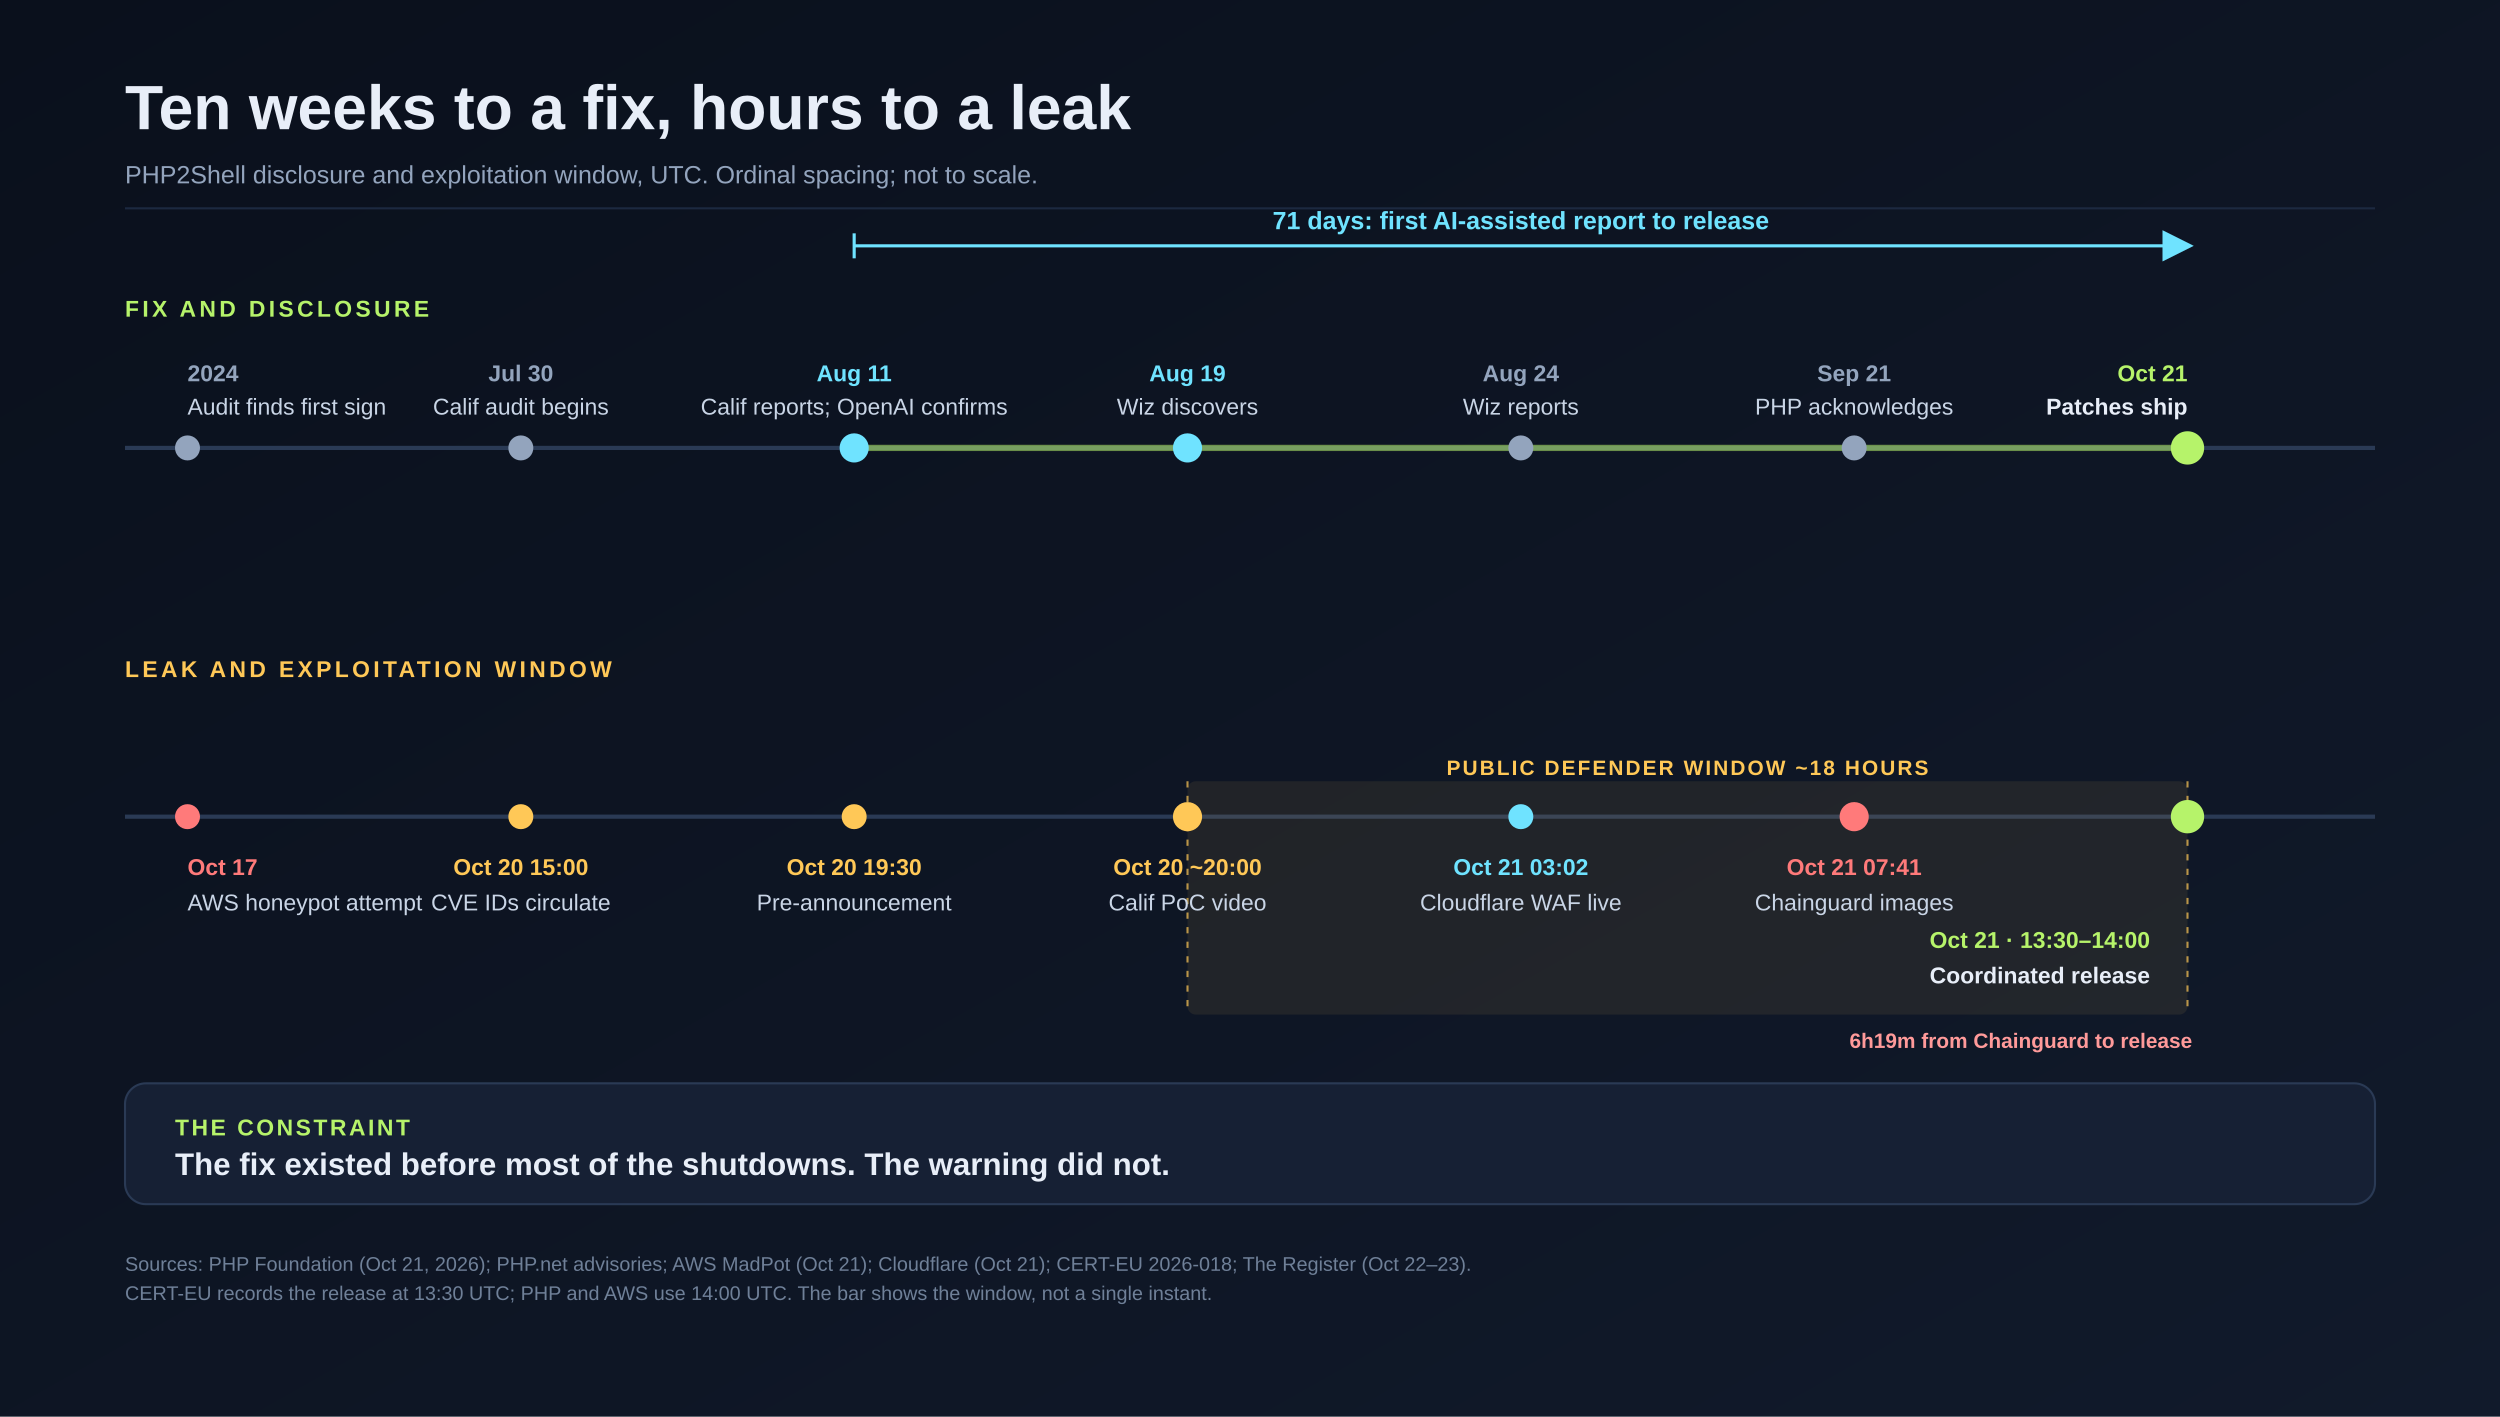
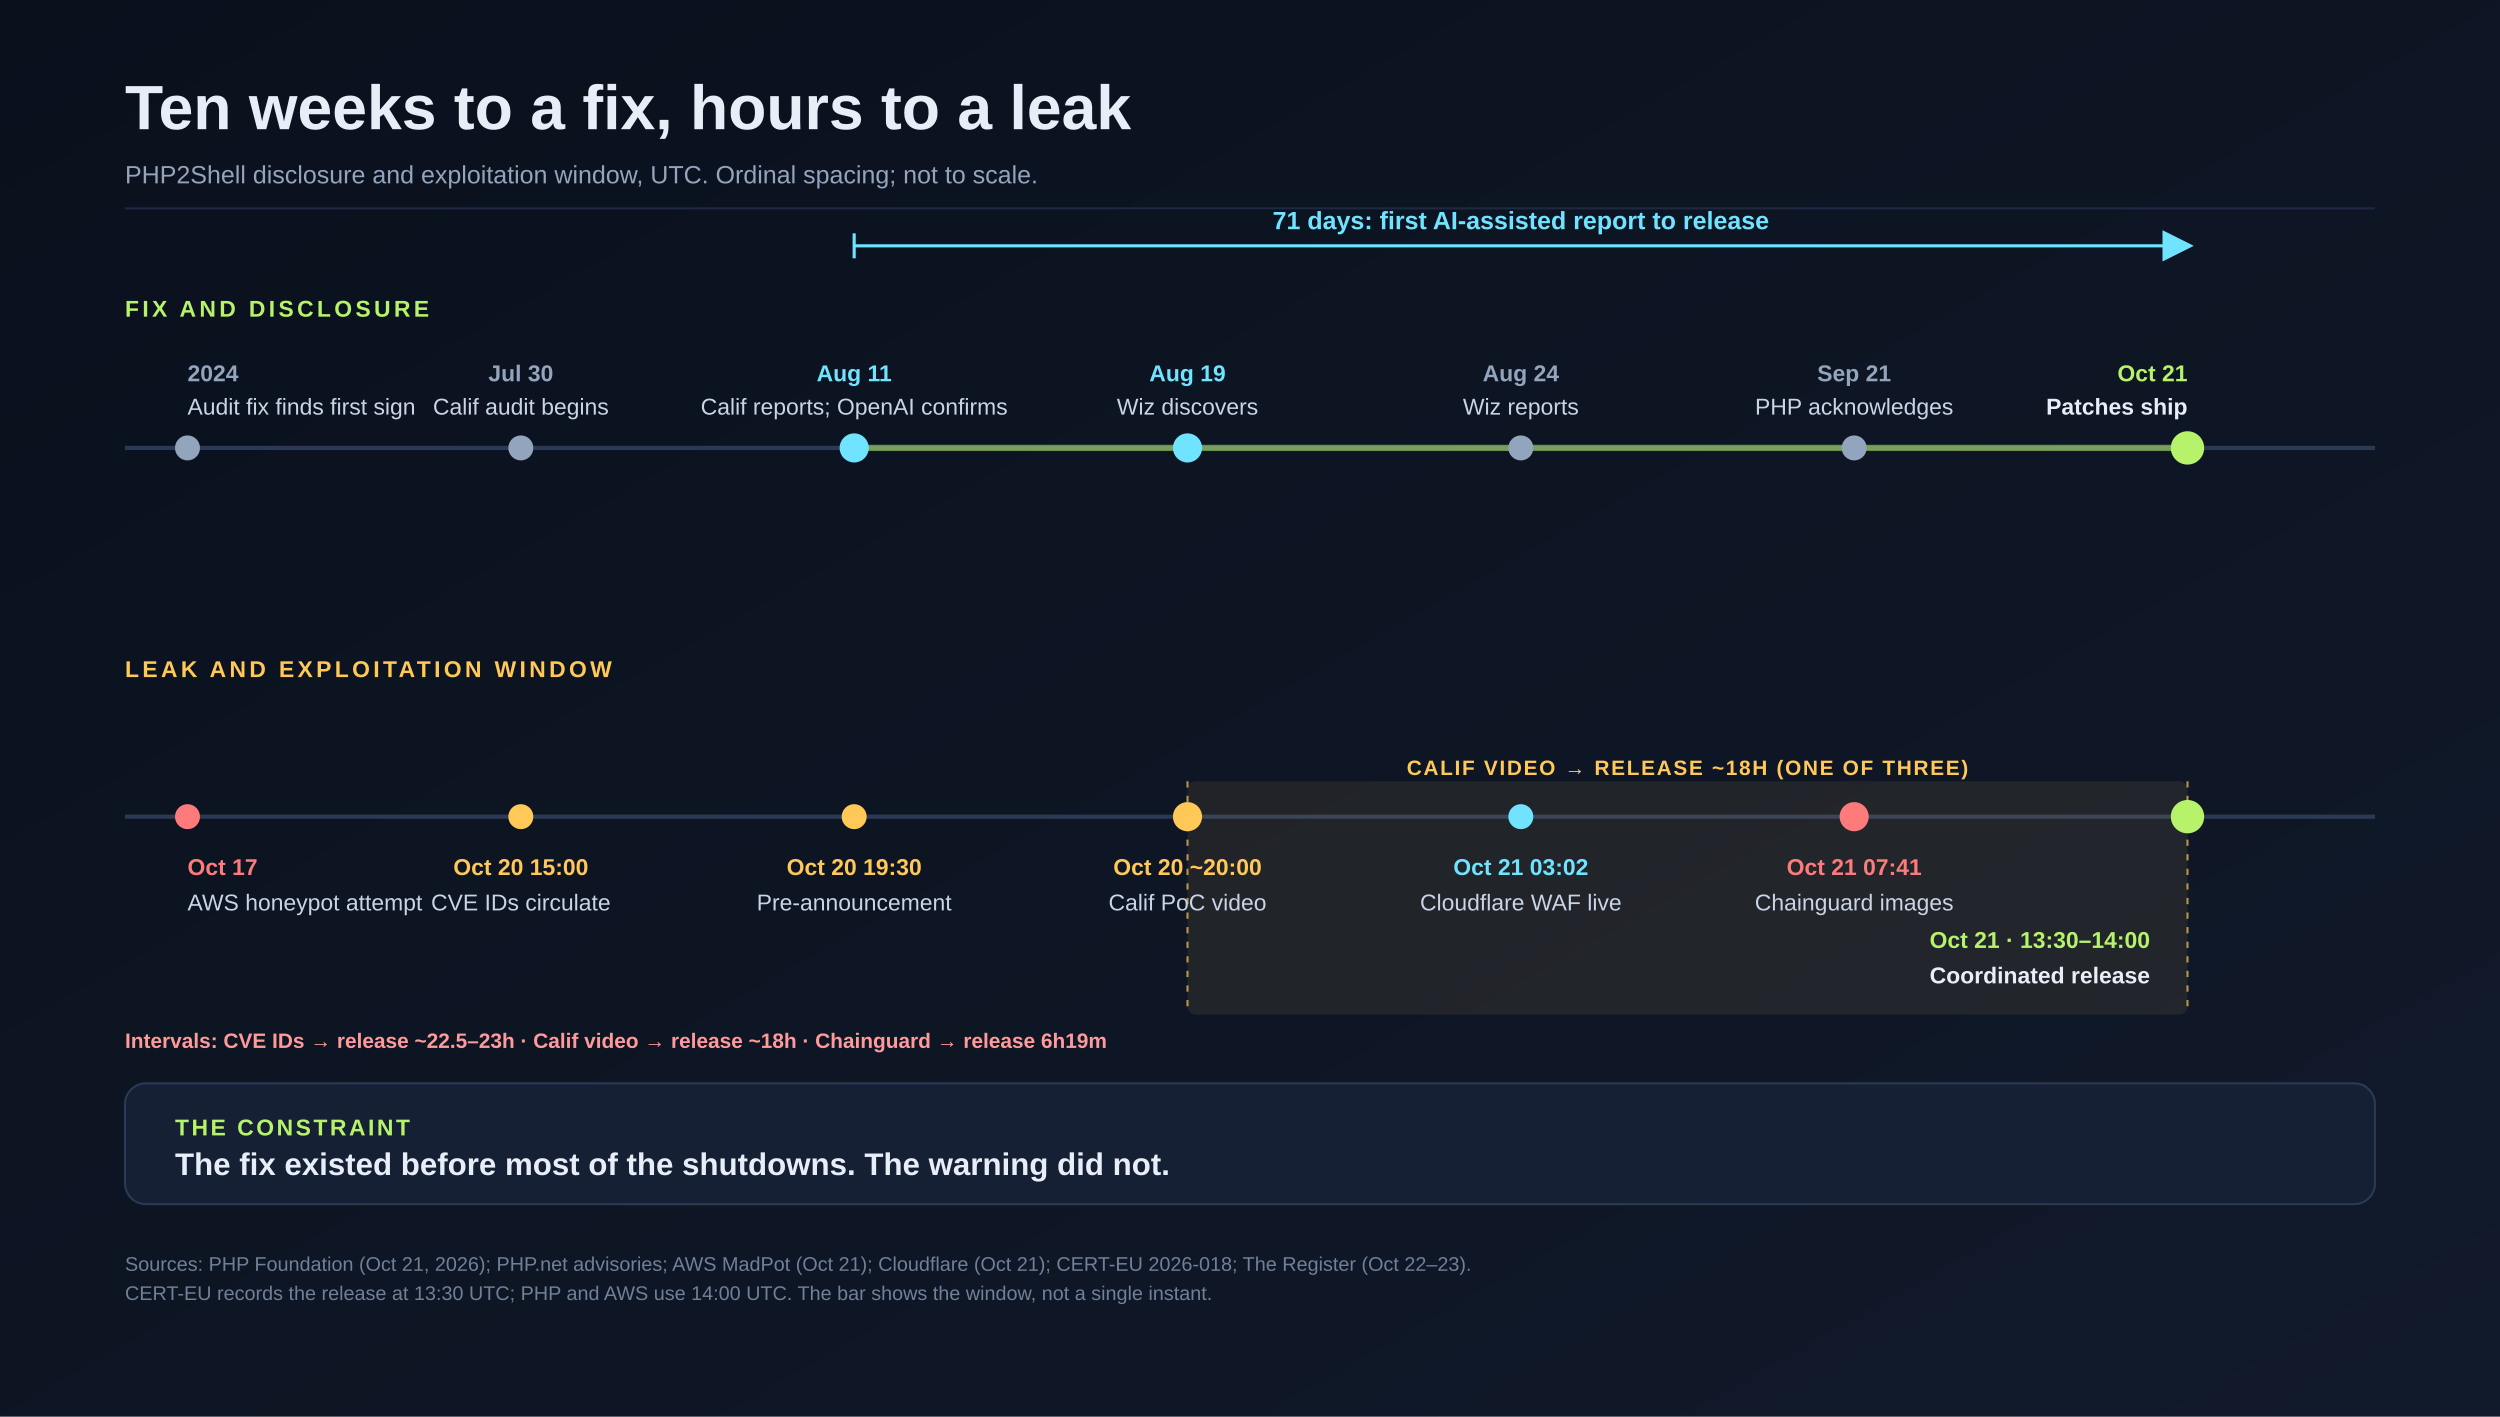
<svg xmlns="http://www.w3.org/2000/svg" viewBox="0 0 1200 680" width="1200" height="680" role="img" aria-labelledby="tw-title tw-desc">
  <defs>
    <linearGradient id="tw-bg" x1="0" y1="0" x2="1" y2="1">
      <stop offset="0" stop-color="#0a101c" />
      <stop offset="1" stop-color="#111a2b" />
    </linearGradient>
    <marker id="tw-arrow" markerWidth="10" markerHeight="10" refX="8" refY="5" orient="auto">
      <path d="M0,0 L10,5 L0,10 z" fill="#6fe3ff" />
    </marker>
  </defs>
  <rect width="1200" height="680" fill="url(#tw-bg)" />
  <g stroke="#1c2940" stroke-width="1">
    <line x1="60" y1="100" x2="1140" y2="100" />
  </g>
  <text x="60" y="62" fill="#e8eef8" font-family="Segoe UI, Arial, sans-serif" font-size="30" font-weight="700">Ten weeks to a fix, hours to a leak</text>
  <text x="60" y="88" fill="#93a4bd" font-family="Segoe UI, Arial, sans-serif" font-size="12">PHP2Shell disclosure and exploitation window, UTC. Ordinal spacing; not to scale.</text>
  <g fill="#6fe3ff">
    <line x1="410" y1="118" x2="1050" y2="118" stroke="#6fe3ff" stroke-width="1.5" marker-end="url(#tw-arrow)" />
    <line x1="410" y1="112" x2="410" y2="124" stroke="#6fe3ff" stroke-width="1.5" />
    <text x="730" y="110" text-anchor="middle" font-family="Segoe UI, Arial, sans-serif" font-size="12" font-weight="600">71 days: first AI-assisted report to release</text>
  </g>
  <text x="60" y="152" fill="#b6f36a" font-family="Segoe UI, Arial, sans-serif" font-size="11" font-weight="700" letter-spacing="1.6">FIX AND DISCLOSURE</text>
  <line x1="60" y1="215" x2="1140" y2="215" stroke="#2a3a55" stroke-width="2" />
  <g font-family="Segoe UI, Arial, sans-serif">
    <line x1="410" y1="215" x2="1050" y2="215" stroke="#b6f36a" stroke-width="3" opacity="0.55" />
    <circle cx="90" cy="215" r="6" fill="#93a4bd" />
    <text x="90" y="183" text-anchor="start" fill="#93a4bd" font-size="11" font-weight="700">2024</text>
-     <text x="90" y="199" text-anchor="start" fill="#c9d5e6" font-size="11">Audit finds first sign</text>
+     <text x="90" y="199" text-anchor="start" fill="#c9d5e6" font-size="11">Audit fix finds first sign</text>
    <circle cx="250" cy="215" r="6" fill="#93a4bd" />
    <text x="250" y="183" text-anchor="middle" fill="#93a4bd" font-size="11" font-weight="700">Jul 30</text>
    <text x="250" y="199" text-anchor="middle" fill="#c9d5e6" font-size="11">Calif audit begins</text>
    <circle cx="410" cy="215" r="7" fill="#6fe3ff" />
    <text x="410" y="183" text-anchor="middle" fill="#6fe3ff" font-size="11" font-weight="700">Aug 11</text>
    <text x="410" y="199" text-anchor="middle" fill="#c9d5e6" font-size="11">Calif reports; OpenAI confirms</text>
    <circle cx="570" cy="215" r="7" fill="#6fe3ff" />
    <text x="570" y="183" text-anchor="middle" fill="#6fe3ff" font-size="11" font-weight="700">Aug 19</text>
    <text x="570" y="199" text-anchor="middle" fill="#c9d5e6" font-size="11">Wiz discovers</text>
    <circle cx="730" cy="215" r="6" fill="#93a4bd" />
    <text x="730" y="183" text-anchor="middle" fill="#93a4bd" font-size="11" font-weight="700">Aug 24</text>
    <text x="730" y="199" text-anchor="middle" fill="#c9d5e6" font-size="11">Wiz reports</text>
    <circle cx="890" cy="215" r="6" fill="#93a4bd" />
    <text x="890" y="183" text-anchor="middle" fill="#93a4bd" font-size="11" font-weight="700">Sep 21</text>
    <text x="890" y="199" text-anchor="middle" fill="#c9d5e6" font-size="11">PHP acknowledges</text>
    <circle cx="1050" cy="215" r="8" fill="#b6f36a" />
    <text x="1050" y="183" text-anchor="end" fill="#b6f36a" font-size="11" font-weight="700">Oct 21</text>
    <text x="1050" y="199" text-anchor="end" fill="#e8eef8" font-size="11" font-weight="600">Patches ship</text>
  </g>
  <text x="60" y="325" fill="#ffc857" font-family="Segoe UI, Arial, sans-serif" font-size="11" font-weight="700" letter-spacing="1.6">LEAK AND EXPLOITATION WINDOW</text>
  <line x1="60" y1="392" x2="1140" y2="392" stroke="#2a3a55" stroke-width="2" />
  <rect x="570" y="375" width="480" height="112" fill="#ffc857" opacity="0.08" rx="4" />
  <line x1="570" y1="375" x2="570" y2="487" stroke="#ffc857" stroke-width="1" stroke-dasharray="3 4" opacity="0.7" />
  <line x1="1050" y1="375" x2="1050" y2="487" stroke="#ffc857" stroke-width="1" stroke-dasharray="3 4" opacity="0.7" />
-   <text x="810" y="372" text-anchor="middle" fill="#ffc857" font-family="Segoe UI, Arial, sans-serif" font-size="10" font-weight="700" letter-spacing="1">PUBLIC DEFENDER WINDOW ~18 HOURS</text>
+   <text x="810" y="372" text-anchor="middle" fill="#ffc857" font-family="Segoe UI, Arial, sans-serif" font-size="10" font-weight="700" letter-spacing="0.8">CALIF VIDEO → RELEASE ~18H (ONE OF THREE)</text>
  <g font-family="Segoe UI, Arial, sans-serif">
    <circle cx="90" cy="392" r="6" fill="#ff7a7a" />
    <text x="90" y="420" text-anchor="start" fill="#ff7a7a" font-size="11" font-weight="700">Oct 17</text>
    <text x="90" y="437" text-anchor="start" fill="#c9d5e6" font-size="11">AWS honeypot attempt</text>
    <circle cx="250" cy="392" r="6" fill="#ffc857" />
    <text x="250" y="420" text-anchor="middle" fill="#ffc857" font-size="11" font-weight="700">Oct 20 15:00</text>
    <text x="250" y="437" text-anchor="middle" fill="#c9d5e6" font-size="11">CVE IDs circulate</text>
    <circle cx="410" cy="392" r="6" fill="#ffc857" />
    <text x="410" y="420" text-anchor="middle" fill="#ffc857" font-size="11" font-weight="700">Oct 20 19:30</text>
    <text x="410" y="437" text-anchor="middle" fill="#c9d5e6" font-size="11">Pre-announcement</text>
    <circle cx="570" cy="392" r="7" fill="#ffc857" />
    <text x="570" y="420" text-anchor="middle" fill="#ffc857" font-size="11" font-weight="700">Oct 20 ~20:00</text>
    <text x="570" y="437" text-anchor="middle" fill="#c9d5e6" font-size="11">Calif PoC video</text>
    <circle cx="730" cy="392" r="6" fill="#6fe3ff" />
    <text x="730" y="420" text-anchor="middle" fill="#6fe3ff" font-size="11" font-weight="700">Oct 21 03:02</text>
    <text x="730" y="437" text-anchor="middle" fill="#c9d5e6" font-size="11">Cloudflare WAF live</text>
    <circle cx="890" cy="392" r="7" fill="#ff7a7a" />
    <text x="890" y="420" text-anchor="middle" fill="#ff7a7a" font-size="11" font-weight="700">Oct 21 07:41</text>
    <text x="890" y="437" text-anchor="middle" fill="#c9d5e6" font-size="11">Chainguard images</text>
    <circle cx="1050" cy="392" r="8" fill="#b6f36a" />
    <text x="1032" y="455" text-anchor="end" fill="#b6f36a" font-size="11" font-weight="700">Oct 21 · 13:30–14:00</text>
    <text x="1032" y="472" text-anchor="end" fill="#e8eef8" font-size="11" font-weight="600">Coordinated release</text>
  </g>
-   <text x="970" y="503" text-anchor="middle" fill="#ff9a9a" font-family="Segoe UI, Arial, sans-serif" font-size="10" font-weight="600">6h19m from Chainguard to release</text>
+   <text x="60" y="503" text-anchor="start" fill="#ff9a9a" font-family="Segoe UI, Arial, sans-serif" font-size="10" font-weight="600">Intervals: CVE IDs → release ~22.5–23h · Calif video → release ~18h · Chainguard → release 6h19m</text>
  <rect x="60" y="520" width="1080" height="58" rx="10" fill="#162034" stroke="#2a3a55" />
  <text x="84" y="545" fill="#b6f36a" font-family="Segoe UI, Arial, sans-serif" font-size="11" font-weight="700" letter-spacing="1.2">THE CONSTRAINT</text>
  <text x="84" y="564" fill="#e8eef8" font-family="Segoe UI, Arial, sans-serif" font-size="15" font-weight="600">The fix existed before most of the shutdowns. The warning did not.</text>
  <text x="60" y="610" fill="#6f8098" font-family="Segoe UI, Arial, sans-serif" font-size="9.5">Sources: PHP Foundation (Oct 21, 2026); PHP.net advisories; AWS MadPot (Oct 21); Cloudflare (Oct 21); CERT-EU 2026-018; The Register (Oct 22–23).</text>
  <text x="60" y="624" fill="#6f8098" font-family="Segoe UI, Arial, sans-serif" font-size="9.5">CERT-EU records the release at 13:30 UTC; PHP and AWS use 14:00 UTC. The bar shows the window, not a single instant.</text>
</svg>
